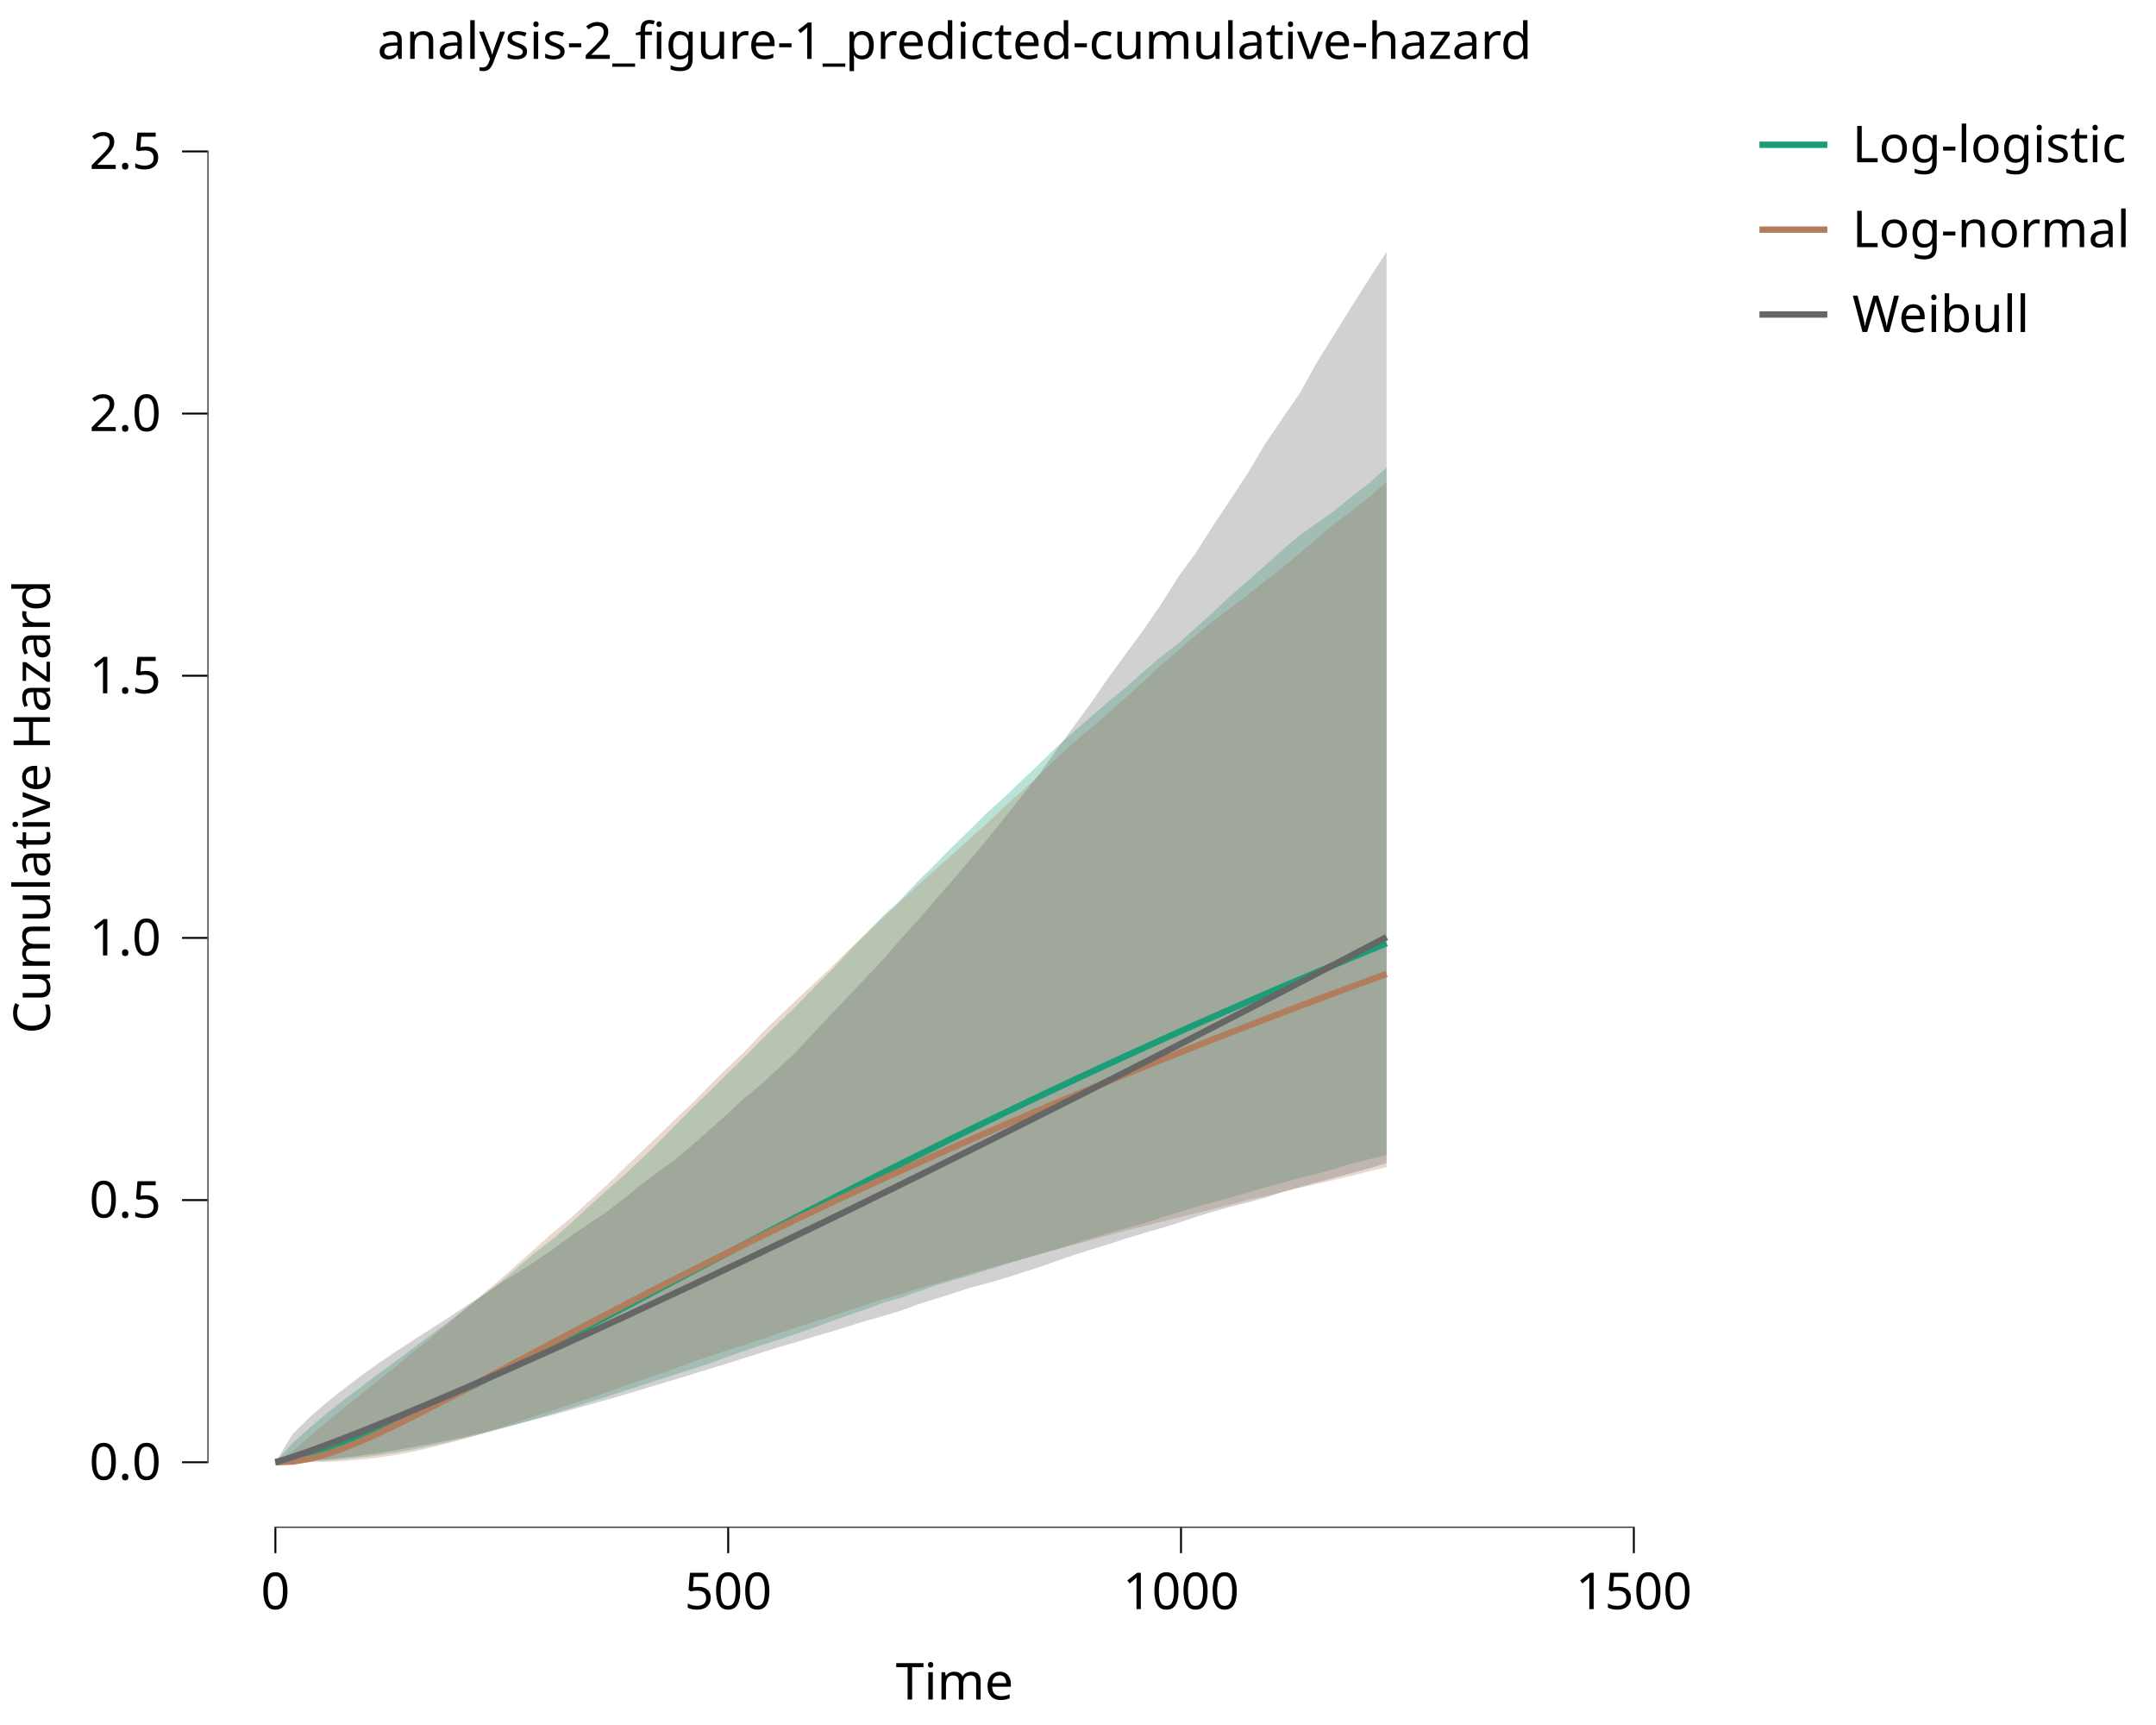
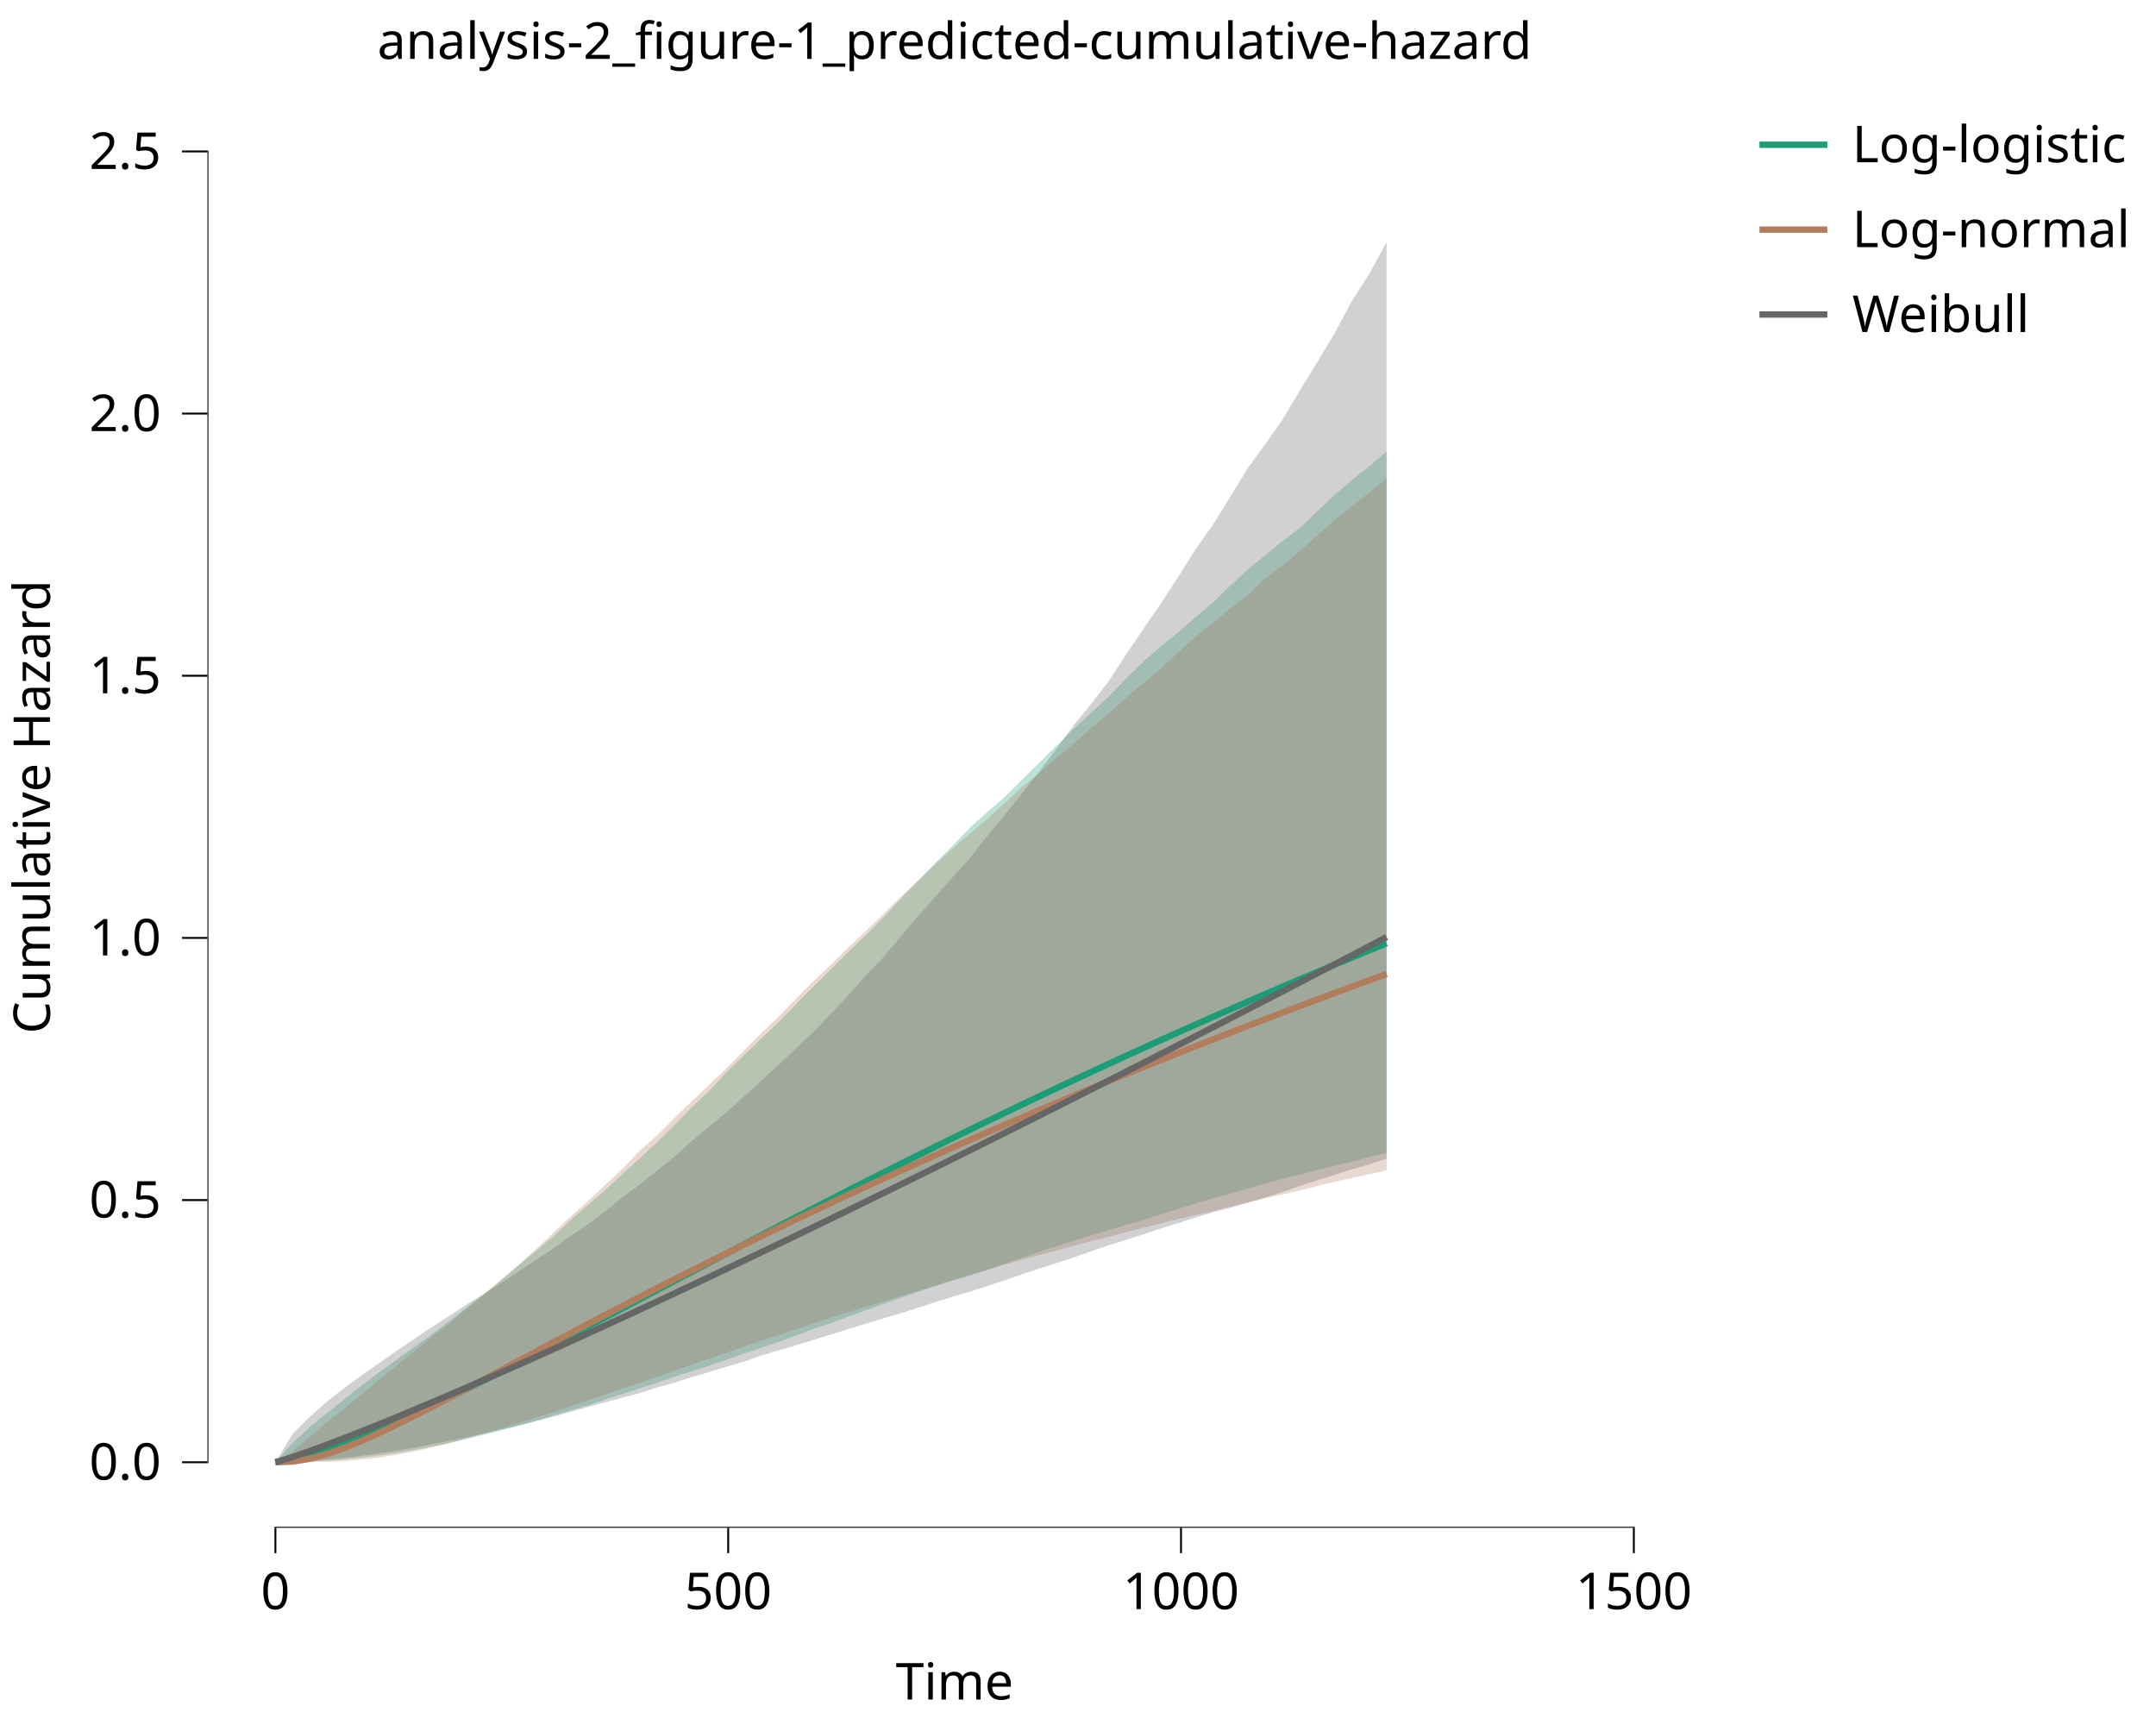
<svg xmlns="http://www.w3.org/2000/svg" class="svglite" data-engine-version="2.0" width="720.00pt" height="576.00pt" viewBox="0 0 720.00 576.00">
  <defs>
    <style type="text/css">
    .svglite line, .svglite polyline, .svglite polygon, .svglite path, .svglite rect, .svglite circle {
      fill: none;
      stroke: #000000;
      stroke-linecap: round;
      stroke-linejoin: round;
      stroke-miterlimit: 10.00;
    }
  </style>
  </defs>
  <rect width="100%" height="100%" style="stroke: none; fill: #FFFFFF;" />
  <defs>
    <clipPath id="cpMC4wMHw3MjAuMDB8MC4wMHw1NzYuMDA=">
      <rect x="0.00" y="0.00" width="720.00" height="576.00" />
    </clipPath>
  </defs>
  <g clip-path="url(#cpMC4wMHw3MjAuMDB8MC4wMHw1NzYuMDA=)">
    <rect x="-0" y="0.00" width="720.00" height="576.00" style="stroke-width: 10.67; stroke: none;" />
  </g>
  <defs>
    <clipPath id="cpNjkuMjh8NTY4LjMwfDI4LjY4fDUxMC4xNA==">
      <rect x="69.28" y="28.68" width="499.01" height="481.46" />
    </clipPath>
  </defs>
  <g clip-path="url(#cpNjkuMjh8NTY4LjMwfDI4LjY4fDUxMC4xNA==)">
    <rect x="69.28" y="28.68" width="499.01" height="481.46" style="stroke-width: 10.67; stroke: none;" />
-     <polygon points="91.97,488.26 97.76,481.80 103.56,476.63 109.36,471.70 115.16,467.18 120.96,462.80 126.76,458.43 132.55,454.19 138.35,449.90 144.15,445.55 149.95,441.31 155.75,436.89 161.54,432.21 167.34,427.93 173.14,422.96 178.94,418.03 184.74,413.62 190.54,408.56 196.33,403.18 202.13,397.88 207.93,392.85 213.73,387.43 219.53,381.84 225.32,375.93 231.12,370.07 236.92,364.46 242.72,358.67 248.52,353.11 254.32,347.18 260.11,341.54 265.91,335.92 271.71,329.91 277.51,324.20 283.31,317.86 289.10,311.96 294.90,305.84 300.70,300.48 306.50,294.29 312.30,288.65 318.10,282.73 323.89,277.10 329.69,271.32 335.49,266.13 341.29,260.55 347.09,255.06 352.89,249.38 358.68,244.26 364.48,239.18 370.28,234.17 376.08,229.46 381.88,224.25 387.67,219.30 393.47,214.87 399.27,209.68 405.07,204.47 410.87,199.01 416.67,193.99 422.46,188.90 428.26,183.61 434.06,178.71 439.86,174.60 445.66,170.54 451.45,165.77 457.25,161.35 463.05,156.08 463.05,385.71 457.25,387.08 451.45,388.50 445.66,390.33 439.86,391.90 434.06,393.38 428.26,394.96 422.46,396.52 416.67,398.16 410.87,399.91 405.07,401.44 399.27,403.10 393.47,404.78 387.67,406.61 381.88,408.47 376.08,410.09 370.28,411.76 364.48,413.51 358.68,415.29 352.89,417.13 347.09,418.78 341.29,420.52 335.49,422.23 329.69,424.04 323.89,425.87 318.10,427.54 312.30,429.28 306.50,431.33 300.70,433.39 294.90,435.04 289.10,437.23 283.31,439.14 277.51,441.20 271.71,443.33 265.91,445.41 260.11,447.30 254.32,449.15 248.52,451.07 242.72,453.15 236.92,455.26 231.12,457.16 225.32,459.01 219.53,460.87 213.73,462.75 207.93,464.62 202.13,466.47 196.33,468.34 190.54,470.19 184.74,471.97 178.94,473.74 173.14,475.42 167.34,477.06 161.54,478.67 155.75,480.08 149.95,481.47 144.15,482.74 138.35,483.92 132.55,484.95 126.76,485.82 120.96,486.58 115.16,487.20 109.36,487.68 103.56,488.02 97.76,488.20 91.97,488.26 " style="stroke-width: 0.00; stroke: none; stroke-linecap: butt; fill: #1B9E77; fill-opacity: 0.30;" />
-     <polyline points="91.97,488.26 97.76,481.80 103.56,476.63 109.36,471.70 115.16,467.18 120.96,462.80 126.76,458.43 132.55,454.19 138.35,449.90 144.15,445.55 149.95,441.31 155.75,436.89 161.54,432.21 167.34,427.93 173.14,422.96 178.94,418.03 184.74,413.62 190.54,408.56 196.33,403.18 202.13,397.88 207.93,392.85 213.73,387.43 219.53,381.84 225.32,375.93 231.12,370.07 236.92,364.46 242.72,358.67 248.52,353.11 254.32,347.18 260.11,341.54 265.91,335.92 271.71,329.91 277.51,324.20 283.31,317.86 289.10,311.96 294.90,305.84 300.70,300.48 306.50,294.29 312.30,288.65 318.10,282.73 323.89,277.10 329.69,271.32 335.49,266.13 341.29,260.55 347.09,255.06 352.89,249.38 358.68,244.26 364.48,239.18 370.28,234.17 376.08,229.46 381.88,224.25 387.67,219.30 393.47,214.87 399.27,209.68 405.07,204.47 410.87,199.01 416.67,193.99 422.46,188.90 428.26,183.61 434.06,178.71 439.86,174.60 445.66,170.54 451.45,165.77 457.25,161.35 463.05,156.08 " style="stroke-width: 1.07; stroke: none; stroke-linecap: butt;" />
-     <polyline points="463.05,385.71 457.25,387.08 451.45,388.50 445.66,390.33 439.86,391.90 434.06,393.38 428.26,394.96 422.46,396.52 416.67,398.16 410.87,399.91 405.07,401.44 399.27,403.10 393.47,404.78 387.67,406.61 381.88,408.47 376.08,410.09 370.28,411.76 364.48,413.51 358.68,415.29 352.89,417.13 347.09,418.78 341.29,420.52 335.49,422.23 329.69,424.04 323.89,425.87 318.10,427.54 312.30,429.28 306.50,431.33 300.70,433.39 294.90,435.04 289.10,437.23 283.31,439.14 277.51,441.20 271.71,443.33 265.91,445.41 260.11,447.30 254.32,449.15 248.52,451.07 242.72,453.15 236.92,455.26 231.12,457.16 225.32,459.01 219.53,460.87 213.73,462.75 207.93,464.62 202.13,466.47 196.33,468.34 190.54,470.19 184.74,471.97 178.94,473.74 173.14,475.42 167.34,477.06 161.54,478.67 155.75,480.08 149.95,481.47 144.15,482.74 138.35,483.92 132.55,484.95 126.76,485.82 120.96,486.58 115.16,487.20 109.36,487.68 103.56,488.02 97.76,488.20 91.97,488.26 " style="stroke-width: 1.07; stroke: none; stroke-linecap: butt;" />
-     <polygon points="91.97,488.26 97.76,484.52 103.56,479.50 109.36,474.64 115.16,469.83 120.96,465.28 126.76,460.53 132.55,456.02 138.35,451.05 144.15,446.56 149.95,441.64 155.75,436.63 161.54,431.84 167.34,426.96 173.14,421.84 178.94,416.64 184.74,411.48 190.54,406.76 196.33,401.39 202.13,396.19 207.93,390.62 213.73,385.00 219.53,379.50 225.32,373.89 231.12,368.42 236.92,362.54 242.72,356.76 248.52,351.29 254.32,345.09 260.11,339.40 265.91,333.93 271.71,328.50 277.51,323.12 283.31,317.30 289.10,311.73 294.90,306.41 300.70,300.99 306.50,295.62 312.30,290.41 318.10,285.24 323.89,280.06 329.69,274.85 335.49,269.31 341.29,264.14 347.09,258.75 352.89,253.13 358.68,247.85 364.48,242.98 370.28,237.92 376.08,232.89 381.88,227.54 387.67,222.13 393.47,217.20 399.27,212.23 405.07,207.42 410.87,203.03 416.67,198.65 422.46,194.08 428.26,189.56 434.06,184.70 439.86,179.79 445.66,174.92 451.45,170.51 457.25,165.97 463.05,161.00 463.05,389.76 457.25,391.10 451.45,392.59 445.66,393.95 439.86,395.30 434.06,396.62 428.26,398.04 422.46,399.41 416.67,400.70 410.87,402.27 405.07,403.71 399.27,405.16 393.47,406.57 387.67,408.05 381.88,409.47 376.08,410.95 370.28,412.43 364.48,414.04 358.68,415.61 352.89,417.22 347.09,418.83 341.29,420.45 335.49,421.99 329.69,423.59 323.89,425.29 318.10,426.99 312.30,428.71 306.50,430.35 300.70,432.15 294.90,433.85 289.10,435.68 283.31,437.65 277.51,439.50 271.71,441.36 265.91,443.22 260.11,445.18 254.32,447.17 248.52,449.05 242.72,450.96 236.92,452.84 231.12,454.80 225.32,456.94 219.53,459.03 213.73,461.04 207.93,463.02 202.13,465.10 196.33,467.08 190.54,468.95 184.74,470.89 178.94,472.77 173.14,474.70 167.34,476.59 161.54,478.49 155.75,480.23 149.95,481.81 144.15,483.29 138.35,484.62 132.55,485.75 126.76,486.65 120.96,487.34 115.16,487.83 109.36,488.11 103.56,488.23 97.76,488.25 91.97,488.26 " style="stroke-width: 0.00; stroke: none; stroke-linecap: butt; fill: #B27D5D; fill-opacity: 0.30;" />
-     <polyline points="91.97,488.26 97.76,484.52 103.56,479.50 109.36,474.64 115.16,469.83 120.96,465.28 126.76,460.53 132.55,456.02 138.35,451.05 144.15,446.56 149.95,441.64 155.75,436.63 161.54,431.84 167.34,426.96 173.14,421.84 178.94,416.64 184.74,411.48 190.54,406.76 196.33,401.39 202.13,396.19 207.93,390.62 213.73,385.00 219.53,379.50 225.32,373.89 231.12,368.42 236.92,362.54 242.72,356.76 248.52,351.29 254.32,345.09 260.11,339.40 265.91,333.93 271.71,328.50 277.51,323.12 283.31,317.30 289.10,311.73 294.90,306.41 300.70,300.99 306.50,295.62 312.30,290.41 318.10,285.24 323.89,280.06 329.69,274.85 335.49,269.31 341.29,264.14 347.09,258.75 352.89,253.13 358.68,247.85 364.48,242.98 370.28,237.92 376.08,232.89 381.88,227.54 387.67,222.13 393.47,217.20 399.27,212.23 405.07,207.42 410.87,203.03 416.67,198.65 422.46,194.08 428.26,189.56 434.06,184.70 439.86,179.79 445.66,174.92 451.45,170.51 457.25,165.97 463.05,161.00 " style="stroke-width: 1.07; stroke: none; stroke-linecap: butt;" />
-     <polyline points="463.05,389.76 457.25,391.10 451.45,392.59 445.66,393.95 439.86,395.30 434.06,396.62 428.26,398.04 422.46,399.41 416.67,400.70 410.87,402.27 405.07,403.71 399.27,405.16 393.47,406.57 387.67,408.05 381.88,409.47 376.08,410.95 370.28,412.43 364.48,414.04 358.68,415.61 352.89,417.22 347.09,418.83 341.29,420.45 335.49,421.99 329.69,423.59 323.89,425.29 318.10,426.99 312.30,428.71 306.50,430.35 300.70,432.15 294.90,433.85 289.10,435.68 283.31,437.65 277.51,439.50 271.71,441.36 265.91,443.22 260.11,445.18 254.32,447.17 248.52,449.05 242.72,450.96 236.92,452.84 231.12,454.80 225.32,456.94 219.53,459.03 213.73,461.04 207.93,463.02 202.13,465.10 196.33,467.08 190.54,468.95 184.74,470.89 178.94,472.77 173.14,474.70 167.34,476.59 161.54,478.49 155.75,480.23 149.95,481.81 144.15,483.29 138.35,484.62 132.55,485.75 126.76,486.65 120.96,487.34 115.16,487.83 109.36,488.11 103.56,488.23 97.76,488.25 91.97,488.26 " style="stroke-width: 1.07; stroke: none; stroke-linecap: butt;" />
-     <polygon points="91.97,488.26 97.76,478.84 103.56,473.06 109.36,468.08 115.16,463.51 120.96,459.09 126.76,454.97 132.55,451.06 138.35,447.27 144.15,443.56 149.95,439.87 155.75,435.98 161.54,432.41 167.34,428.33 173.14,424.77 178.94,421.01 184.74,417.09 190.54,412.77 196.33,408.83 202.13,404.97 207.93,400.58 213.73,395.87 219.53,391.40 225.32,387.38 231.12,382.38 236.92,377.34 242.72,372.12 248.52,366.74 254.32,361.92 260.11,356.66 265.91,351.15 271.71,344.93 277.51,338.75 283.31,332.65 289.10,326.58 294.90,320.38 300.70,313.71 306.50,307.28 312.30,300.60 318.10,293.93 323.89,287.19 329.69,280.29 335.49,273.03 341.29,265.73 347.09,258.51 352.89,250.32 358.68,242.48 364.48,234.51 370.28,226.13 376.08,218.21 381.88,210.32 387.67,201.89 393.47,192.63 399.27,184.73 405.07,175.61 410.87,166.89 416.67,158.03 422.46,148.30 428.26,139.71 434.06,131.32 439.86,120.88 445.66,111.55 451.45,102.26 457.25,93.04 463.05,84.12 463.05,388.36 457.25,390.11 451.45,391.68 445.66,393.29 439.86,394.76 434.06,396.41 428.26,398.04 422.46,399.96 416.67,401.49 410.87,402.97 405.07,404.60 399.27,406.37 393.47,408.35 387.67,410.11 381.88,411.78 376.08,413.54 370.28,415.45 364.48,417.18 358.68,419.05 352.89,421.05 347.09,423.10 341.29,424.97 335.49,426.81 329.69,428.49 323.89,430.00 318.10,431.94 312.30,433.71 306.50,435.58 300.70,437.69 294.90,439.45 289.10,441.07 283.31,442.87 277.51,444.68 271.71,446.34 265.91,448.15 260.11,449.81 254.32,451.66 248.52,453.47 242.72,455.33 236.92,457.09 231.12,458.87 225.32,460.66 219.53,462.38 213.73,464.13 207.93,465.86 202.13,467.55 196.33,469.14 190.54,470.78 184.74,472.42 178.94,473.93 173.14,475.43 167.34,476.93 161.54,478.34 155.75,479.64 149.95,480.88 144.15,482.04 138.35,483.12 132.55,484.16 126.76,485.10 120.96,485.94 115.16,486.68 109.36,487.30 103.56,487.78 97.76,488.12 91.97,488.26 " style="stroke-width: 0.00; stroke: none; stroke-linecap: butt; fill: #666666; fill-opacity: 0.30;" />
-     <polyline points="91.97,488.26 97.76,478.84 103.56,473.06 109.36,468.08 115.16,463.51 120.96,459.09 126.76,454.97 132.55,451.06 138.35,447.27 144.15,443.56 149.95,439.87 155.75,435.98 161.54,432.41 167.34,428.33 173.14,424.77 178.94,421.01 184.74,417.09 190.54,412.77 196.33,408.83 202.13,404.97 207.93,400.58 213.73,395.87 219.53,391.40 225.32,387.38 231.12,382.38 236.92,377.34 242.72,372.12 248.52,366.74 254.32,361.92 260.11,356.66 265.91,351.15 271.71,344.93 277.51,338.75 283.31,332.65 289.10,326.58 294.90,320.38 300.70,313.71 306.50,307.28 312.30,300.60 318.10,293.93 323.89,287.19 329.69,280.29 335.49,273.03 341.29,265.73 347.09,258.51 352.89,250.32 358.68,242.48 364.48,234.51 370.28,226.13 376.08,218.21 381.88,210.32 387.67,201.89 393.47,192.63 399.27,184.73 405.07,175.61 410.87,166.89 416.67,158.03 422.46,148.30 428.26,139.71 434.06,131.32 439.86,120.88 445.66,111.55 451.45,102.26 457.25,93.04 463.05,84.12 " style="stroke-width: 1.07; stroke: none; stroke-linecap: butt;" />
-     <polyline points="463.05,388.36 457.25,390.11 451.45,391.68 445.66,393.29 439.86,394.76 434.06,396.41 428.26,398.04 422.46,399.96 416.67,401.49 410.87,402.97 405.07,404.60 399.27,406.37 393.47,408.35 387.67,410.11 381.88,411.78 376.08,413.54 370.28,415.45 364.48,417.18 358.68,419.05 352.89,421.05 347.09,423.10 341.29,424.97 335.49,426.81 329.69,428.49 323.89,430.00 318.10,431.94 312.30,433.71 306.50,435.58 300.70,437.69 294.90,439.45 289.10,441.07 283.31,442.87 277.51,444.68 271.71,446.34 265.91,448.15 260.11,449.81 254.32,451.66 248.52,453.47 242.72,455.33 236.92,457.09 231.12,458.87 225.32,460.66 219.53,462.38 213.73,464.13 207.93,465.86 202.13,467.55 196.33,469.14 190.54,470.78 184.74,472.42 178.94,473.93 173.14,475.43 167.34,476.93 161.54,478.34 155.75,479.64 149.95,480.88 144.15,482.04 138.35,483.12 132.55,484.16 126.76,485.10 120.96,485.94 115.16,486.68 109.36,487.30 103.56,487.78 97.76,488.12 91.97,488.26 " style="stroke-width: 1.07; stroke: none; stroke-linecap: butt;" />
+     <polygon points="91.97,488.26 97.76,481.72 103.56,476.48 109.36,471.71 115.16,467.10 120.96,462.48 126.76,458.14 132.55,453.92 138.35,449.78 144.15,445.59 149.95,441.22 155.75,436.66 161.54,432.19 167.34,427.55 173.14,422.51 178.94,417.72 184.74,412.90 190.54,407.38 196.33,402.37 202.13,397.33 207.93,391.97 213.73,386.73 219.53,381.30 225.32,375.58 231.12,369.60 236.92,364.21 242.72,357.95 248.52,352.28 254.32,346.73 260.11,341.17 265.91,335.21 271.71,329.39 277.51,323.60 283.31,317.84 289.10,312.27 294.90,306.48 300.70,300.19 306.50,294.35 312.30,288.19 318.10,282.42 323.89,276.39 329.69,271.17 335.49,266.15 341.29,260.34 347.09,254.67 352.89,248.95 358.68,243.23 364.48,237.96 370.28,232.61 376.08,226.58 381.88,220.88 387.67,215.86 393.47,211.18 399.27,206.04 405.07,201.16 410.87,195.56 416.67,190.20 422.46,185.46 428.26,180.71 434.06,176.29 439.86,170.82 445.66,165.26 451.45,160.31 457.25,155.73 463.05,150.75 463.05,384.91 457.25,386.29 451.45,387.88 445.66,389.24 439.86,390.69 434.06,392.19 428.26,393.67 422.46,395.20 416.67,396.91 410.87,398.49 405.07,400.07 399.27,401.84 393.47,403.67 387.67,405.45 381.88,407.36 376.08,409.00 370.28,410.78 364.48,412.40 358.68,414.28 352.89,416.09 347.09,418.05 341.29,420.01 335.49,421.96 329.69,424.00 323.89,425.87 318.10,427.65 312.30,429.48 306.50,431.39 300.70,433.39 294.90,435.41 289.10,437.57 283.31,439.61 277.51,441.79 271.71,443.70 265.91,445.94 260.11,448.04 254.32,450.03 248.52,451.97 242.72,453.96 236.92,455.97 231.12,457.87 225.32,459.67 219.53,461.71 213.73,463.53 207.93,465.44 202.13,467.29 196.33,469.24 190.54,470.98 184.74,472.68 178.94,474.46 173.14,476.11 167.34,477.62 161.54,479.10 155.75,480.49 149.95,481.87 144.15,483.04 138.35,484.15 132.55,485.11 126.76,485.96 120.96,486.69 115.16,487.27 109.36,487.72 103.56,488.03 97.76,488.21 91.97,488.26 " style="stroke-width: 0.00; stroke: none; stroke-linecap: butt; fill: #1B9E77; fill-opacity: 0.30;" />
+     <polyline points="91.97,488.26 97.76,481.72 103.56,476.48 109.36,471.71 115.16,467.10 120.96,462.48 126.76,458.14 132.55,453.92 138.35,449.78 144.15,445.59 149.95,441.22 155.75,436.66 161.54,432.19 167.34,427.55 173.14,422.51 178.94,417.72 184.74,412.90 190.54,407.38 196.33,402.37 202.13,397.33 207.93,391.97 213.73,386.73 219.53,381.30 225.32,375.58 231.12,369.60 236.92,364.21 242.72,357.95 248.52,352.28 254.32,346.73 260.11,341.17 265.91,335.21 271.71,329.39 277.51,323.60 283.31,317.84 289.10,312.27 294.90,306.48 300.70,300.19 306.50,294.35 312.30,288.19 318.10,282.42 323.89,276.39 329.69,271.17 335.49,266.15 341.29,260.34 347.09,254.67 352.89,248.95 358.68,243.23 364.48,237.96 370.28,232.61 376.08,226.58 381.88,220.88 387.67,215.86 393.47,211.18 399.27,206.04 405.07,201.16 410.87,195.56 416.67,190.20 422.46,185.46 428.26,180.71 434.06,176.29 439.86,170.82 445.66,165.26 451.45,160.31 457.25,155.73 463.05,150.75 " style="stroke-width: 1.07; stroke: none; stroke-linecap: butt;" />
+     <polyline points="463.05,384.91 457.25,386.29 451.45,387.88 445.66,389.24 439.86,390.69 434.06,392.19 428.26,393.67 422.46,395.20 416.67,396.91 410.87,398.49 405.07,400.07 399.27,401.84 393.47,403.67 387.67,405.45 381.88,407.36 376.08,409.00 370.28,410.78 364.48,412.40 358.68,414.28 352.89,416.09 347.09,418.05 341.29,420.01 335.49,421.96 329.69,424.00 323.89,425.87 318.10,427.65 312.30,429.48 306.50,431.39 300.70,433.39 294.90,435.41 289.10,437.57 283.31,439.61 277.51,441.79 271.71,443.70 265.91,445.94 260.11,448.04 254.32,450.03 248.52,451.97 242.72,453.96 236.92,455.97 231.12,457.87 225.32,459.67 219.53,461.71 213.73,463.53 207.93,465.44 202.13,467.29 196.33,469.24 190.54,470.98 184.74,472.68 178.94,474.46 173.14,476.11 167.34,477.62 161.54,479.10 155.75,480.49 149.95,481.87 144.15,483.04 138.35,484.15 132.55,485.11 126.76,485.96 120.96,486.69 115.16,487.27 109.36,487.72 103.56,488.03 97.76,488.21 91.97,488.26 " style="stroke-width: 1.07; stroke: none; stroke-linecap: butt;" />
+     <polygon points="91.97,488.26 97.76,484.57 103.56,479.71 109.36,474.85 115.16,470.13 120.96,465.47 126.76,460.57 132.55,455.90 138.35,451.25 144.15,446.48 149.95,441.98 155.75,437.20 161.54,432.37 167.34,427.31 173.14,422.42 178.94,417.17 184.74,411.69 190.54,406.22 196.33,401.13 202.13,395.59 207.93,390.24 213.73,384.16 219.53,379.01 225.32,373.20 231.12,367.61 236.92,362.11 242.72,356.63 248.52,350.72 254.32,344.96 260.11,339.35 265.91,333.43 271.71,327.56 277.51,322.14 283.31,316.33 289.10,310.92 294.90,305.29 300.70,299.59 306.50,293.96 312.30,288.71 318.10,283.35 323.89,278.43 329.69,273.50 335.49,268.20 341.29,262.84 347.09,258.13 352.89,253.05 358.68,248.30 364.48,243.00 370.28,238.26 376.08,233.03 381.88,228.06 387.67,223.21 393.47,217.86 399.27,212.58 405.07,207.95 410.87,203.21 416.67,198.81 422.46,193.17 428.26,188.84 434.06,183.99 439.86,178.81 445.66,173.66 451.45,168.97 457.25,164.49 463.05,159.68 463.05,390.86 457.25,392.12 451.45,393.33 445.66,394.67 439.86,396.01 434.06,397.51 428.26,398.83 422.46,400.14 416.67,401.53 410.87,402.89 405.07,404.37 399.27,405.74 393.47,407.04 387.67,408.51 381.88,409.94 376.08,411.46 370.28,412.95 364.48,414.42 358.68,415.93 352.89,417.55 347.09,419.08 341.29,420.62 335.49,422.29 329.69,423.99 323.89,425.70 318.10,427.41 312.30,429.23 306.50,431.05 300.70,432.76 294.90,434.60 289.10,436.35 283.31,438.09 277.51,439.93 271.71,441.85 265.91,443.82 260.11,445.74 254.32,447.62 248.52,449.64 242.72,451.70 236.92,453.62 231.12,455.62 225.32,457.67 219.53,459.67 213.73,461.76 207.93,463.67 202.13,465.63 196.33,467.61 190.54,469.57 184.74,471.50 178.94,473.36 173.14,475.17 167.34,476.96 161.54,478.69 155.75,480.37 149.95,481.92 144.15,483.34 138.35,484.66 132.55,485.73 126.76,486.65 120.96,487.35 115.16,487.84 109.36,488.12 103.56,488.23 97.76,488.25 91.97,488.26 " style="stroke-width: 0.00; stroke: none; stroke-linecap: butt; fill: #B27D5D; fill-opacity: 0.30;" />
+     <polyline points="91.97,488.26 97.76,484.57 103.56,479.71 109.36,474.85 115.16,470.13 120.96,465.47 126.76,460.57 132.55,455.90 138.35,451.25 144.15,446.48 149.95,441.98 155.75,437.20 161.54,432.37 167.34,427.31 173.14,422.42 178.94,417.17 184.74,411.69 190.54,406.22 196.33,401.13 202.13,395.59 207.93,390.24 213.73,384.16 219.53,379.01 225.32,373.20 231.12,367.61 236.92,362.11 242.72,356.63 248.52,350.72 254.32,344.96 260.11,339.35 265.91,333.43 271.71,327.56 277.51,322.14 283.31,316.33 289.10,310.92 294.90,305.29 300.70,299.59 306.50,293.96 312.30,288.71 318.10,283.35 323.89,278.43 329.69,273.50 335.49,268.20 341.29,262.84 347.09,258.13 352.89,253.05 358.68,248.30 364.48,243.00 370.28,238.26 376.08,233.03 381.88,228.06 387.67,223.21 393.47,217.86 399.27,212.58 405.07,207.95 410.87,203.21 416.67,198.81 422.46,193.17 428.26,188.84 434.06,183.99 439.86,178.81 445.66,173.66 451.45,168.97 457.25,164.49 463.05,159.68 " style="stroke-width: 1.07; stroke: none; stroke-linecap: butt;" />
+     <polyline points="463.05,390.86 457.25,392.12 451.45,393.33 445.66,394.67 439.86,396.01 434.06,397.51 428.26,398.83 422.46,400.14 416.67,401.53 410.87,402.89 405.07,404.37 399.27,405.74 393.47,407.04 387.67,408.51 381.88,409.94 376.08,411.46 370.28,412.95 364.48,414.42 358.68,415.93 352.89,417.55 347.09,419.08 341.29,420.62 335.49,422.29 329.69,423.99 323.89,425.70 318.10,427.41 312.30,429.23 306.50,431.05 300.70,432.76 294.90,434.60 289.10,436.35 283.31,438.09 277.51,439.93 271.71,441.85 265.91,443.82 260.11,445.74 254.32,447.62 248.52,449.64 242.72,451.70 236.92,453.62 231.12,455.62 225.32,457.67 219.53,459.67 213.73,461.76 207.93,463.67 202.13,465.63 196.33,467.61 190.54,469.57 184.74,471.50 178.94,473.36 173.14,475.17 167.34,476.96 161.54,478.69 155.75,480.37 149.95,481.92 144.15,483.34 138.35,484.66 132.55,485.73 126.76,486.65 120.96,487.35 115.16,487.84 109.36,488.12 103.56,488.23 97.76,488.25 91.97,488.26 " style="stroke-width: 1.07; stroke: none; stroke-linecap: butt;" />
+     <polygon points="91.97,488.26 97.76,478.78 103.56,472.96 109.36,467.86 115.16,463.33 120.96,459.09 126.76,455.07 132.55,450.99 138.35,447.08 144.15,443.15 149.95,439.44 155.75,435.65 161.54,432.03 167.34,428.42 173.14,424.55 178.94,420.74 184.74,416.93 190.54,412.66 196.33,408.81 202.13,404.47 207.93,399.70 213.73,395.52 219.53,390.76 225.32,386.19 231.12,380.94 236.92,376.17 242.72,371.32 248.52,366.09 254.32,360.78 260.11,355.49 265.91,350.01 271.71,344.49 277.51,338.49 283.31,332.32 289.10,325.74 294.90,319.76 300.70,312.87 306.50,305.97 312.30,299.52 318.10,292.97 323.89,286.55 329.69,279.14 335.49,272.21 341.29,264.96 347.09,257.61 352.89,249.94 358.68,242.02 364.48,234.92 370.28,227.39 376.08,218.48 381.88,209.93 387.67,201.51 393.47,192.60 399.27,183.41 405.07,175.19 410.87,165.86 416.67,156.35 422.46,148.39 428.26,140.19 434.06,130.43 439.86,121.01 445.66,111.35 451.45,100.51 457.25,91.48 463.05,80.92 463.05,386.90 457.25,388.79 451.45,390.44 445.66,392.35 439.86,394.10 434.06,396.03 428.26,397.99 422.46,399.89 416.67,401.58 410.87,403.29 405.07,404.78 399.27,406.56 393.47,408.40 387.67,410.19 381.88,412.14 376.08,413.98 370.28,415.77 364.48,417.77 358.68,419.83 352.89,421.75 347.09,423.55 341.29,425.50 335.49,427.51 329.69,429.44 323.89,431.28 318.10,433.04 312.30,434.80 306.50,436.71 300.70,438.56 294.90,440.25 289.10,442.01 283.31,443.77 277.51,445.59 271.71,447.41 265.91,449.19 260.11,450.88 254.32,452.61 248.52,454.63 242.72,456.35 236.92,458.12 231.12,459.81 225.32,461.68 219.53,463.28 213.73,465.11 207.93,466.68 202.13,468.26 196.33,469.81 190.54,471.41 184.74,473.05 178.94,474.55 173.14,475.98 167.34,477.37 161.54,478.71 155.75,479.94 149.95,481.17 144.15,482.28 138.35,483.37 132.55,484.35 126.76,485.24 120.96,486.05 115.16,486.76 109.36,487.35 103.56,487.81 97.76,488.13 91.97,488.26 " style="stroke-width: 0.00; stroke: none; stroke-linecap: butt; fill: #666666; fill-opacity: 0.30;" />
+     <polyline points="91.97,488.26 97.76,478.78 103.56,472.96 109.36,467.86 115.16,463.33 120.96,459.09 126.76,455.07 132.55,450.99 138.35,447.08 144.15,443.15 149.95,439.44 155.75,435.65 161.54,432.03 167.34,428.42 173.14,424.55 178.94,420.74 184.74,416.93 190.54,412.66 196.33,408.81 202.13,404.47 207.93,399.70 213.73,395.52 219.53,390.76 225.32,386.19 231.12,380.94 236.92,376.17 242.72,371.32 248.52,366.09 254.32,360.78 260.11,355.49 265.91,350.01 271.71,344.49 277.51,338.49 283.31,332.32 289.10,325.74 294.90,319.76 300.70,312.87 306.50,305.97 312.30,299.52 318.10,292.97 323.89,286.55 329.69,279.14 335.49,272.21 341.29,264.96 347.09,257.61 352.89,249.94 358.68,242.02 364.48,234.92 370.28,227.39 376.08,218.48 381.88,209.93 387.67,201.51 393.47,192.60 399.27,183.41 405.07,175.19 410.87,165.86 416.67,156.35 422.46,148.39 428.26,140.19 434.06,130.43 439.86,121.01 445.66,111.35 451.45,100.51 457.25,91.48 463.05,80.92 " style="stroke-width: 1.07; stroke: none; stroke-linecap: butt;" />
+     <polyline points="463.05,386.90 457.25,388.79 451.45,390.44 445.66,392.35 439.86,394.10 434.06,396.03 428.26,397.99 422.46,399.89 416.67,401.58 410.87,403.29 405.07,404.78 399.27,406.56 393.47,408.40 387.67,410.19 381.88,412.14 376.08,413.98 370.28,415.77 364.48,417.77 358.68,419.83 352.89,421.75 347.09,423.55 341.29,425.50 335.49,427.51 329.69,429.44 323.89,431.28 318.10,433.04 312.30,434.80 306.50,436.71 300.70,438.56 294.90,440.25 289.10,442.01 283.31,443.77 277.51,445.59 271.71,447.41 265.91,449.19 260.11,450.88 254.32,452.61 248.52,454.63 242.72,456.35 236.92,458.12 231.12,459.81 225.32,461.68 219.53,463.28 213.73,465.11 207.93,466.68 202.13,468.26 196.33,469.81 190.54,471.41 184.74,473.05 178.94,474.55 173.14,475.98 167.34,477.37 161.54,478.71 155.75,479.94 149.95,481.17 144.15,482.28 138.35,483.37 132.55,484.35 126.76,485.24 120.96,486.05 115.16,486.76 109.36,487.35 103.56,487.81 97.76,488.13 91.97,488.26 " style="stroke-width: 1.07; stroke: none; stroke-linecap: butt;" />
    <polyline points="91.97,488.26 97.76,487.29 103.56,485.76 109.36,483.92 115.16,481.85 120.96,479.61 126.76,477.22 132.55,474.71 138.35,472.10 144.15,469.40 149.95,466.63 155.75,463.81 161.54,460.93 167.34,458.01 173.14,455.05 178.94,452.06 184.74,449.05 190.54,446.02 196.33,442.98 202.13,439.92 207.93,436.86 213.73,433.80 219.53,430.73 225.32,427.67 231.12,424.60 236.92,421.55 242.72,418.50 248.52,415.46 254.32,412.43 260.11,409.41 265.91,406.40 271.71,403.41 277.51,400.44 283.31,397.47 289.10,394.53 294.90,391.60 300.70,388.69 306.50,385.80 312.30,382.92 318.10,380.06 323.89,377.23 329.69,374.41 335.49,371.61 341.29,368.83 347.09,366.07 352.89,363.33 358.68,360.61 364.48,357.90 370.28,355.22 376.08,352.56 381.88,349.92 387.67,347.30 393.47,344.70 399.27,342.11 405.07,339.55 410.87,337.01 416.67,334.48 422.46,331.98 428.26,329.49 434.06,327.03 439.86,324.58 445.66,322.15 451.45,319.74 457.25,317.34 463.05,314.97 " style="stroke-width: 2.13; stroke: #1B9E77; stroke-linecap: butt;" />
    <polyline points="91.97,488.26 97.76,488.03 103.56,487.07 109.36,485.46 115.16,483.40 120.96,481.02 126.76,478.42 132.55,475.64 138.35,472.76 144.15,469.79 149.95,466.77 155.75,463.71 161.54,460.62 167.34,457.53 173.14,454.43 178.94,451.33 184.74,448.25 190.54,445.18 196.33,442.12 202.13,439.08 207.93,436.06 213.73,433.06 219.53,430.08 225.32,427.13 231.12,424.20 236.92,421.30 242.72,418.42 248.52,415.57 254.32,412.74 260.11,409.93 265.91,407.15 271.71,404.39 277.51,401.66 283.31,398.95 289.10,396.27 294.90,393.61 300.70,390.97 306.50,388.36 312.30,385.76 318.10,383.19 323.89,380.65 329.69,378.12 335.49,375.61 341.29,373.13 347.09,370.66 352.89,368.22 358.68,365.80 364.48,363.39 370.28,361.01 376.08,358.64 381.88,356.29 387.67,353.96 393.47,351.65 399.27,349.36 405.07,347.08 410.87,344.82 416.67,342.58 422.46,340.35 428.26,338.14 434.06,335.95 439.86,333.77 445.66,331.61 451.45,329.46 457.25,327.33 463.05,325.21 " style="stroke-width: 2.13; stroke: #B27D5D; stroke-linecap: butt;" />
    <polyline points="91.97,488.26 97.76,486.51 103.56,484.49 109.36,482.35 115.16,480.13 120.96,477.86 126.76,475.53 132.55,473.16 138.35,470.75 144.15,468.31 149.95,465.84 155.75,463.34 161.54,460.82 167.34,458.28 173.14,455.71 178.94,453.13 184.74,450.52 190.54,447.90 196.33,445.26 202.13,442.61 207.93,439.94 213.73,437.25 219.53,434.55 225.32,431.84 231.12,429.12 236.92,426.38 242.72,423.63 248.52,420.88 254.32,418.10 260.11,415.32 265.91,412.53 271.71,409.73 277.51,406.92 283.31,404.10 289.10,401.27 294.90,398.43 300.70,395.58 306.50,392.72 312.30,389.86 318.10,386.98 323.89,384.10 329.69,381.21 335.49,378.32 341.29,375.41 347.09,372.50 352.89,369.58 358.68,366.66 364.48,363.72 370.28,360.78 376.08,357.84 381.88,354.89 387.67,351.93 393.47,348.96 399.27,345.99 405.07,343.01 410.87,340.03 416.67,337.04 422.46,334.05 428.26,331.05 434.06,328.04 439.86,325.03 445.66,322.01 451.45,318.99 457.25,315.96 463.05,312.93 " style="stroke-width: 2.13; stroke: #666666; stroke-linecap: butt;" />
    <line x1="91.65" y1="510.14" x2="545.93" y2="510.14" style="stroke-width: 0.64; stroke-linecap: butt;" />
    <line x1="69.28" y1="488.57" x2="69.28" y2="50.24" style="stroke-width: 0.64; stroke-linecap: butt;" />
    <rect x="69.28" y="28.68" width="499.01" height="481.46" style="stroke-width: 0.00; stroke: none;" />
  </g>
  <g clip-path="url(#cpMC4wMHw3MjAuMDB8MC4wMHw1NzYuMDA=)">
    <polyline points="69.28,510.14 69.28,28.68 " style="stroke-width: 0.00; stroke: none; stroke-linecap: butt;" />
    <text x="53.81" y="494.10" text-anchor="end" style="font-size: 17.00px; font-family: sans;" textLength="23.63px" lengthAdjust="spacingAndGlyphs">0.0</text>
    <text x="53.81" y="406.57" text-anchor="end" style="font-size: 17.00px; font-family: sans;" textLength="23.63px" lengthAdjust="spacingAndGlyphs">0.5</text>
    <text x="53.81" y="319.03" text-anchor="end" style="font-size: 17.00px; font-family: sans;" textLength="23.63px" lengthAdjust="spacingAndGlyphs">1.0</text>
    <text x="53.81" y="231.49" text-anchor="end" style="font-size: 17.00px; font-family: sans;" textLength="23.63px" lengthAdjust="spacingAndGlyphs">1.5</text>
    <text x="53.81" y="143.95" text-anchor="end" style="font-size: 17.00px; font-family: sans;" textLength="23.63px" lengthAdjust="spacingAndGlyphs">2.0</text>
    <text x="53.81" y="56.41" text-anchor="end" style="font-size: 17.00px; font-family: sans;" textLength="23.63px" lengthAdjust="spacingAndGlyphs">2.5</text>
    <polyline points="60.78,488.26 69.28,488.26 " style="stroke-width: 0.64; stroke-linecap: butt;" />
    <polyline points="60.78,400.72 69.28,400.72 " style="stroke-width: 0.64; stroke-linecap: butt;" />
    <polyline points="60.78,313.18 69.28,313.18 " style="stroke-width: 0.64; stroke-linecap: butt;" />
    <polyline points="60.78,225.64 69.28,225.64 " style="stroke-width: 0.64; stroke-linecap: butt;" />
    <polyline points="60.78,138.10 69.28,138.10 " style="stroke-width: 0.64; stroke-linecap: butt;" />
    <polyline points="60.78,50.56 69.28,50.56 " style="stroke-width: 0.64; stroke-linecap: butt;" />
    <polyline points="69.28,510.14 568.30,510.14 " style="stroke-width: 0.00; stroke: none; stroke-linecap: butt;" />
    <polyline points="91.97,518.64 91.97,510.14 " style="stroke-width: 0.64; stroke-linecap: butt;" />
    <polyline points="243.18,518.64 243.18,510.14 " style="stroke-width: 0.64; stroke-linecap: butt;" />
    <polyline points="394.40,518.64 394.40,510.14 " style="stroke-width: 0.64; stroke-linecap: butt;" />
    <polyline points="545.62,518.64 545.62,510.14 " style="stroke-width: 0.64; stroke-linecap: butt;" />
    <text x="91.97" y="537.32" text-anchor="middle" style="font-size: 17.00px; font-family: sans;" textLength="9.46px" lengthAdjust="spacingAndGlyphs">0</text>
    <text x="243.18" y="537.32" text-anchor="middle" style="font-size: 17.00px; font-family: sans;" textLength="28.37px" lengthAdjust="spacingAndGlyphs">500</text>
    <text x="394.40" y="537.32" text-anchor="middle" style="font-size: 17.00px; font-family: sans;" textLength="37.82px" lengthAdjust="spacingAndGlyphs">1000</text>
    <text x="545.62" y="537.32" text-anchor="middle" style="font-size: 17.00px; font-family: sans;" textLength="37.82px" lengthAdjust="spacingAndGlyphs">1500</text>
    <text x="318.79" y="567.49" text-anchor="middle" style="font-size: 17.00px; font-family: sans;" textLength="37.78px" lengthAdjust="spacingAndGlyphs">Time</text>
    <text transform="translate(16.68,269.41) rotate(-90)" text-anchor="middle" style="font-size: 17.00px; font-family: sans;" textLength="144.59px" lengthAdjust="spacingAndGlyphs">Cumulative Hazard</text>
    <rect x="579.26" y="28.68" width="130.78" height="96.00" style="stroke-width: 0.75; stroke: none;" />
    <rect x="579.26" y="28.68" width="130.78" height="96.00" style="stroke-width: 10.67; stroke: none;" />
    <rect x="584.74" y="34.16" width="28.35" height="28.35" style="stroke-width: 10.67; stroke: none;" />
    <line x1="587.57" y1="48.33" x2="610.25" y2="48.33" style="stroke-width: 2.13; stroke: #1B9E77; stroke-linecap: butt;" />
    <rect x="584.74" y="62.50" width="28.35" height="28.35" style="stroke-width: 10.67; stroke: none;" />
    <line x1="587.57" y1="76.68" x2="610.25" y2="76.68" style="stroke-width: 2.13; stroke: #B27D5D; stroke-linecap: butt;" />
    <rect x="584.74" y="90.85" width="28.35" height="28.35" style="stroke-width: 10.67; stroke: none;" />
    <line x1="587.57" y1="105.02" x2="610.25" y2="105.02" style="stroke-width: 2.13; stroke: #666666; stroke-linecap: butt;" />
    <text x="618.56" y="54.18" style="font-size: 17.00px; font-family: sans;" textLength="86.00px" lengthAdjust="spacingAndGlyphs">Log-logistic</text>
    <text x="618.56" y="82.53" style="font-size: 17.00px; font-family: sans;" textLength="86.00px" lengthAdjust="spacingAndGlyphs">Log-normal</text>
    <text x="618.56" y="110.87" style="font-size: 17.00px; font-family: sans;" textLength="55.73px" lengthAdjust="spacingAndGlyphs">Weibull</text>
    <text x="318.79" y="19.67" text-anchor="middle" style="font-size: 17.00px; font-family: sans;" textLength="367.63px" lengthAdjust="spacingAndGlyphs">analysis-2_figure-1_predicted-cumulative-hazard</text>
  </g>
</svg>
